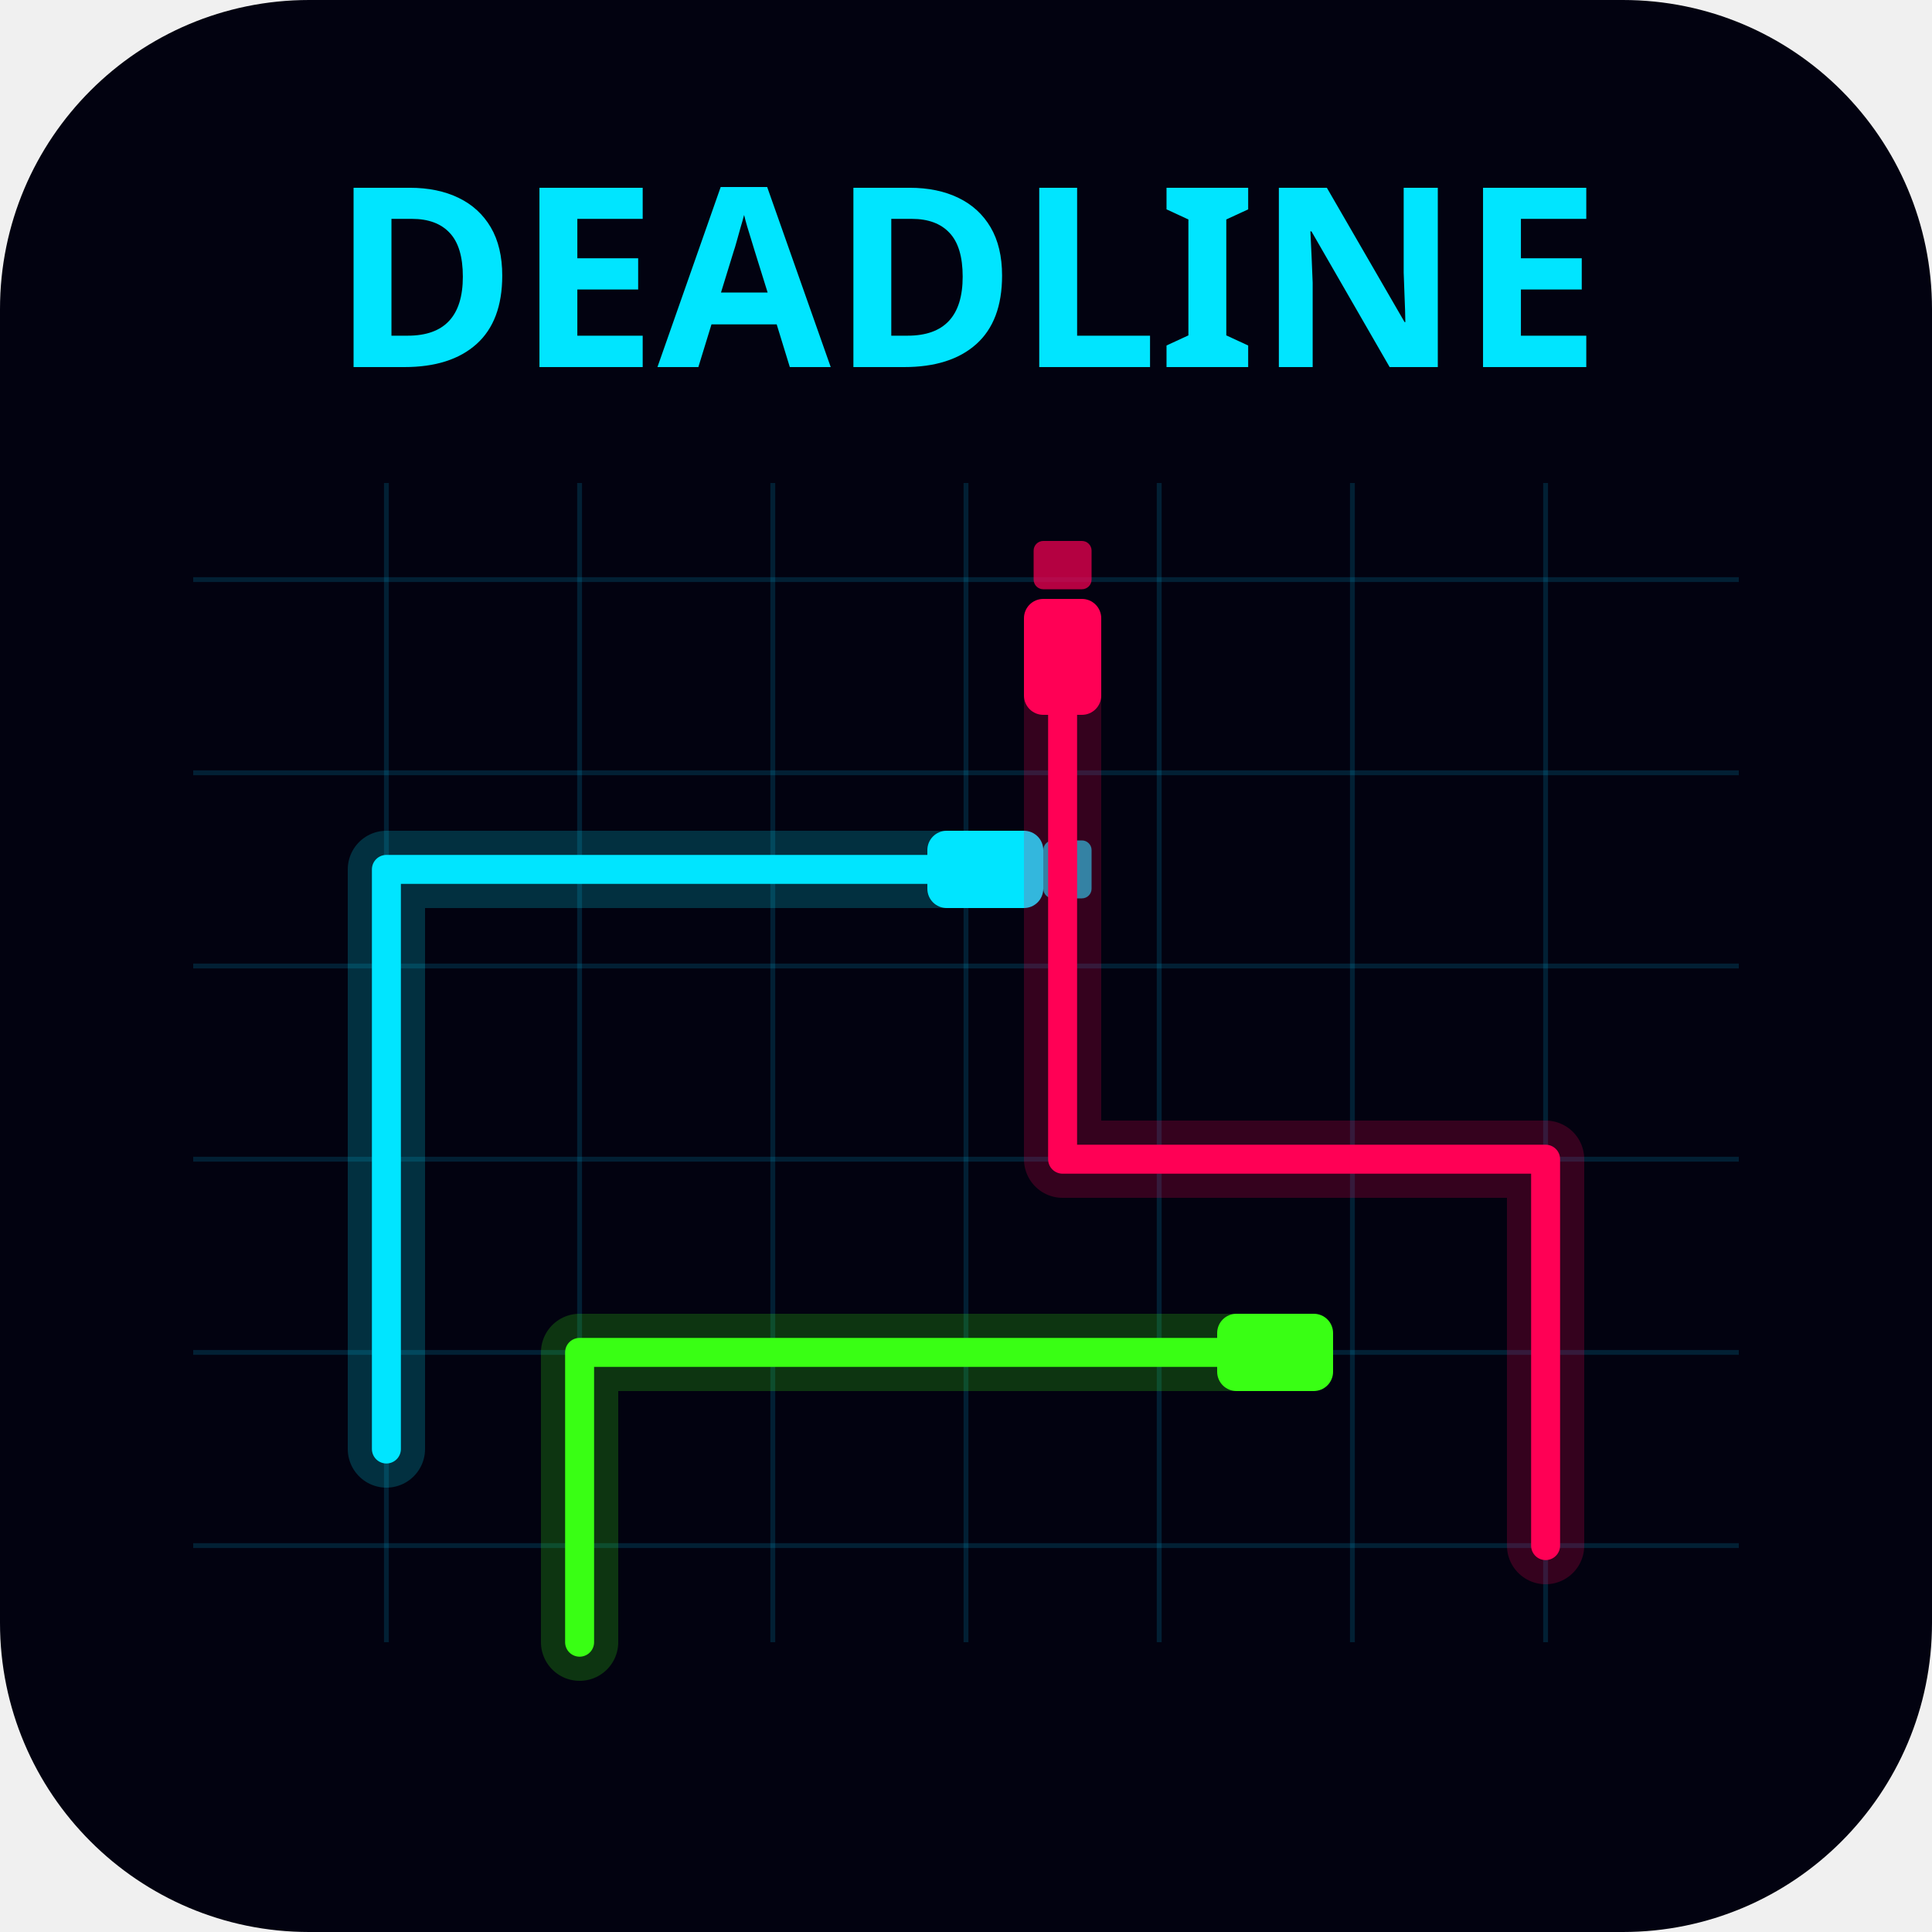
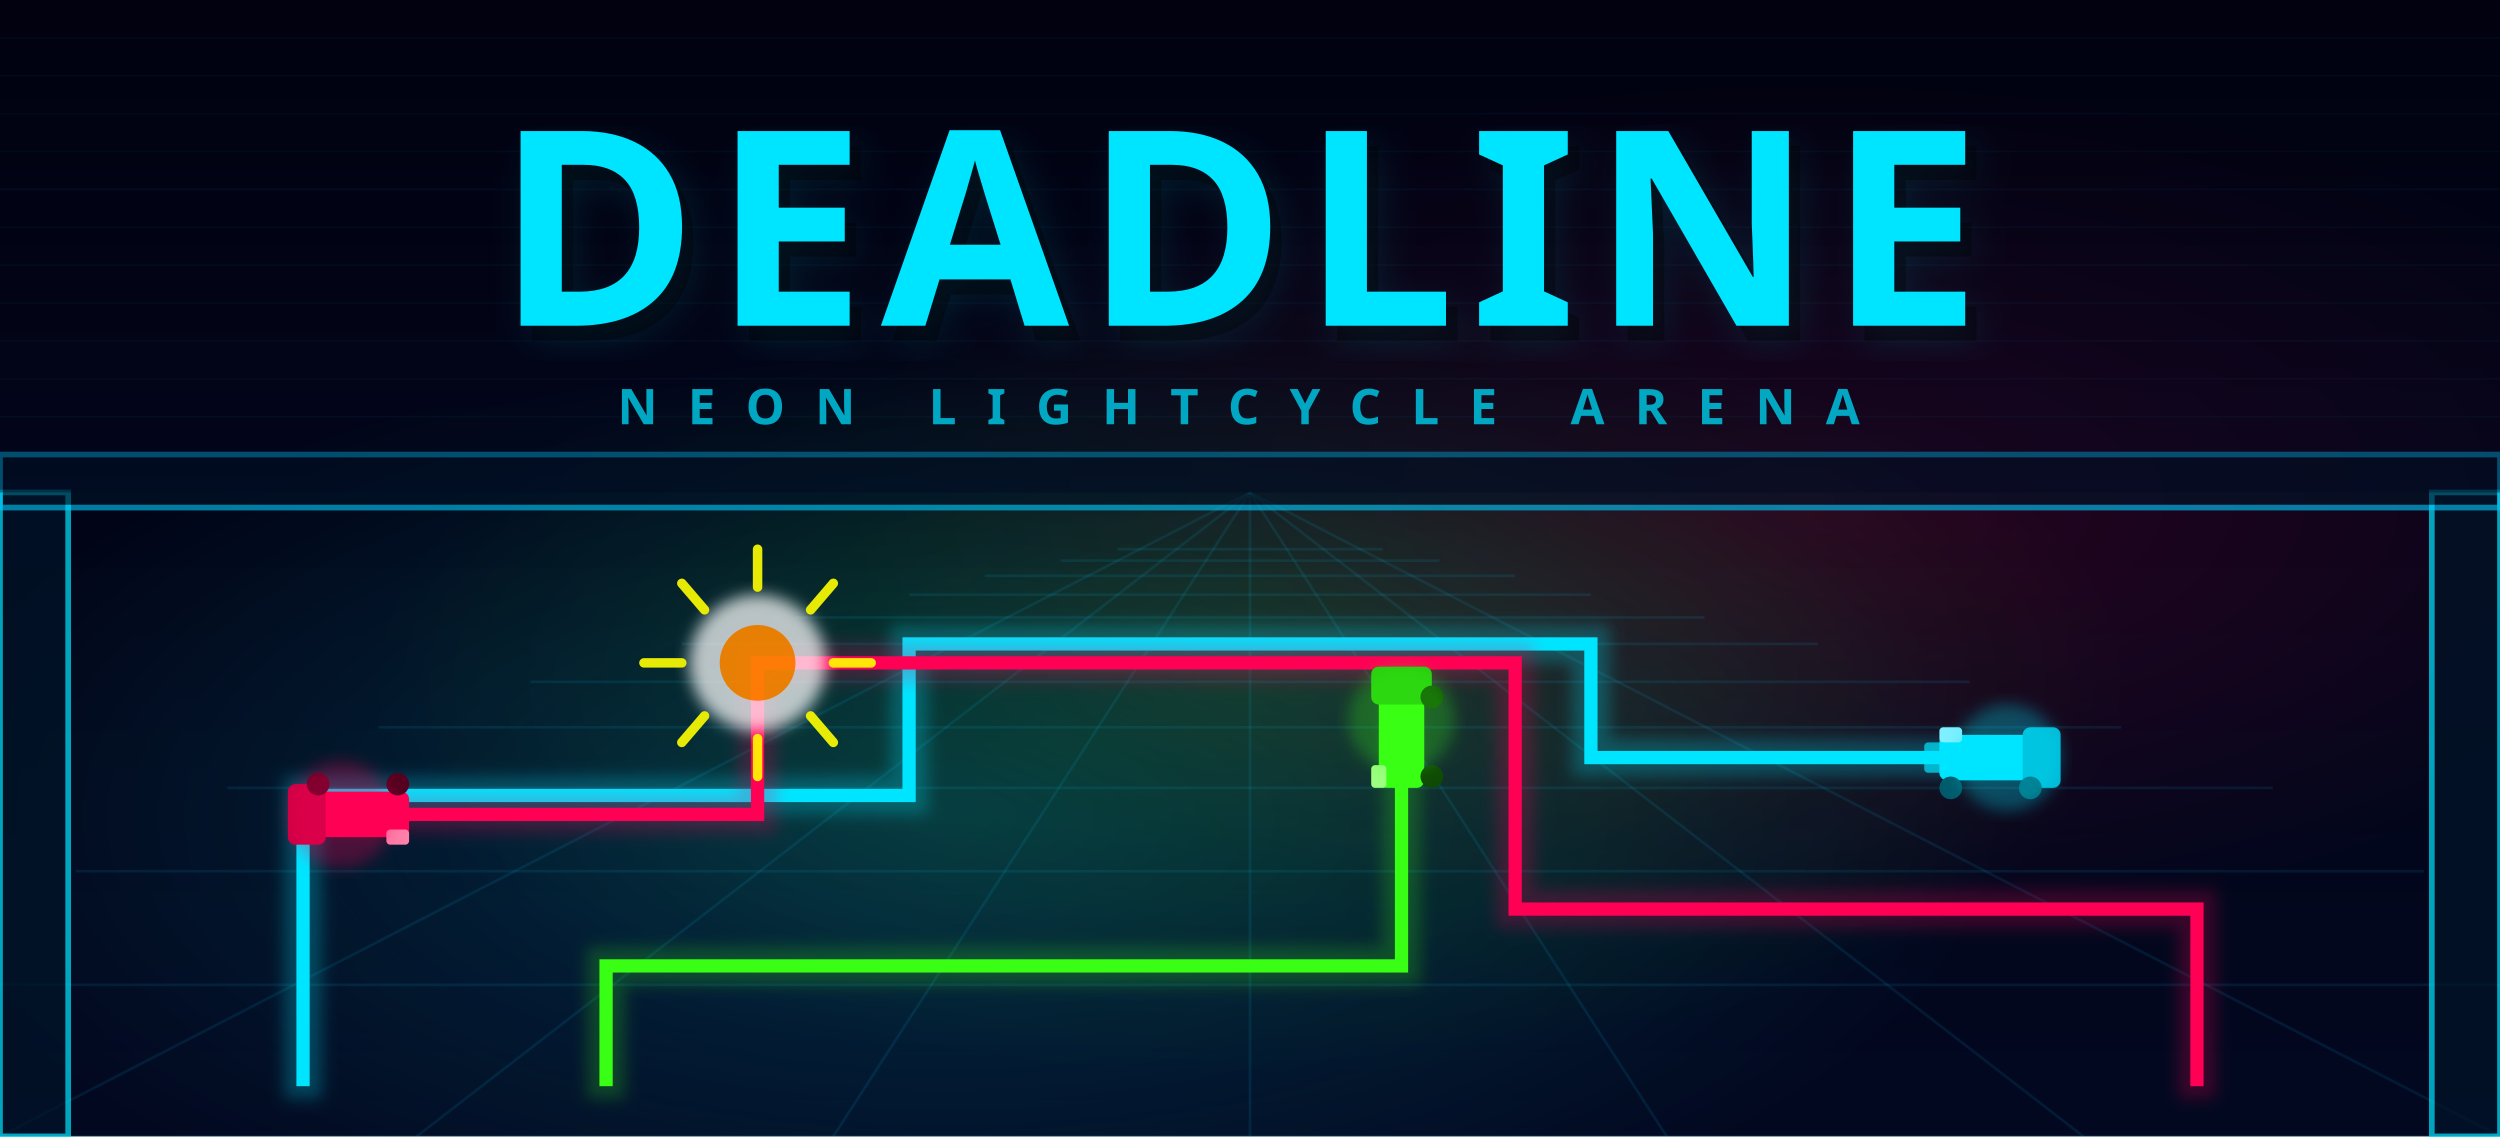
- <svg xmlns="http://www.w3.org/2000/svg" viewBox="0 0 200 200">
-   <rect width="200" height="200" rx="32" fill="#020210" />
-   <g stroke="#00ccff" stroke-opacity="0.15" stroke-width="0.5">
-     <line x1="20" y1="60" x2="180" y2="60" />
-     <line x1="20" y1="80" x2="180" y2="80" />
-     <line x1="20" y1="100" x2="180" y2="100" />
-     <line x1="20" y1="120" x2="180" y2="120" />
-     <line x1="20" y1="140" x2="180" y2="140" />
-     <line x1="20" y1="160" x2="180" y2="160" />
-     <line x1="40" y1="50" x2="40" y2="170" />
-     <line x1="60" y1="50" x2="60" y2="170" />
-     <line x1="80" y1="50" x2="80" y2="170" />
-     <line x1="100" y1="50" x2="100" y2="170" />
-     <line x1="120" y1="50" x2="120" y2="170" />
-     <line x1="140" y1="50" x2="140" y2="170" />
-     <line x1="160" y1="50" x2="160" y2="170" />
+ <svg xmlns="http://www.w3.org/2000/svg" viewBox="0 0 660 300">
+   <defs>
+     <linearGradient id="dbg" x1="0" y1="0" x2="0" y2="1">
+       <stop offset="0" stop-color="#01010f" />
+       <stop offset="1" stop-color="#020820" />
+     </linearGradient>
+     <radialGradient id="dglow1" cx="0.38" cy="0.72" r="0.42">
+       <stop offset="0" stop-color="#00e5ff" stop-opacity="0.18" />
+       <stop offset="1" stop-color="#00e5ff" stop-opacity="0" />
+     </radialGradient>
+     <radialGradient id="dglow2" cx="0.72" cy="0.44" r="0.38">
+       <stop offset="0" stop-color="#ff0055" stop-opacity="0.16" />
+       <stop offset="1" stop-color="#ff0055" stop-opacity="0" />
+     </radialGradient>
+     <radialGradient id="dglow3" cx="0.5" cy="0.6" r="0.35">
+       <stop offset="0" stop-color="#39ff14" stop-opacity="0.14" />
+       <stop offset="1" stop-color="#39ff14" stop-opacity="0" />
+     </radialGradient>
+     <filter id="dfb">
+       <feGaussianBlur stdDeviation="5" />
+     </filter>
+     <filter id="dfs">
+       <feGaussianBlur stdDeviation="2" />
+     </filter>
+   </defs>
+   <rect width="660" height="300" fill="url(#dbg)" />
+   <rect width="660" height="300" fill="url(#dglow1)" />
+   <rect width="660" height="300" fill="url(#dglow2)" />
+   <rect width="660" height="300" fill="url(#dglow3)" />
+   <g stroke="#00ccff" stroke-opacity="0.1" stroke-width="0.7">
+     <line x1="0" y1="300" x2="660" y2="300" />
+     <line x1="0" y1="260" x2="660" y2="260" />
+     <line x1="20" y1="230" x2="640" y2="230" />
+     <line x1="60" y1="208" x2="600" y2="208" />
+     <line x1="100" y1="192" x2="560" y2="192" />
+     <line x1="140" y1="180" x2="520" y2="180" />
+     <line x1="180" y1="170" x2="480" y2="170" />
+     <line x1="210" y1="163" x2="450" y2="163" />
+     <line x1="240" y1="157" x2="420" y2="157" />
+     <line x1="260" y1="152" x2="400" y2="152" />
+     <line x1="280" y1="148" x2="380" y2="148" />
+     <line x1="295" y1="145" x2="365" y2="145" />
+     <line x1="330" y1="130" x2="0" y2="300" />
+     <line x1="330" y1="130" x2="110" y2="300" />
+     <line x1="330" y1="130" x2="220" y2="300" />
+     <line x1="330" y1="130" x2="330" y2="300" />
+     <line x1="330" y1="130" x2="440" y2="300" />
+     <line x1="330" y1="130" x2="550" y2="300" />
+     <line x1="330" y1="130" x2="660" y2="300" />
  </g>
-   <path d="M40 150 L40 90 L100 90" fill="none" stroke="#00e5ff" stroke-width="3" stroke-linecap="round" stroke-linejoin="round" />
-   <path d="M40 150 L40 90 L100 90" fill="none" stroke="#00e5ff" stroke-width="8" stroke-linecap="round" stroke-linejoin="round" opacity="0.2" />
-   <rect x="96" y="86" width="12" height="8" rx="2" fill="#00e5ff" />
-   <rect x="108" y="87" width="5" height="6" rx="1" fill="#00e5ff" opacity="0.7" />
-   <path d="M160 160 L160 120 L110 120 L110 70" fill="none" stroke="#ff0055" stroke-width="3" stroke-linecap="round" stroke-linejoin="round" />
-   <path d="M160 160 L160 120 L110 120 L110 70" fill="none" stroke="#ff0055" stroke-width="8" stroke-linecap="round" stroke-linejoin="round" opacity="0.2" />
-   <rect x="106" y="62" width="8" height="12" rx="2" fill="#ff0055" />
-   <rect x="107" y="56" width="6" height="5" rx="1" fill="#ff0055" opacity="0.7" />
-   <path d="M60 170 L60 140 L130 140" fill="none" stroke="#39ff14" stroke-width="3" stroke-linecap="round" stroke-linejoin="round" />
-   <path d="M60 170 L60 140 L130 140" fill="none" stroke="#39ff14" stroke-width="8" stroke-linecap="round" stroke-linejoin="round" opacity="0.2" />
-   <rect x="126" y="136" width="12" height="8" rx="2" fill="#39ff14" />
-   <text x="100" y="38" text-anchor="middle" font-family="sans-serif" font-weight="900" font-size="26" fill="#00e5ff">DEADLINE</text>
+   <rect x="0" y="130" width="18" height="170" fill="#001428" stroke="#00e5ff" stroke-width="1.5" opacity="0.7" />
+   <rect x="642" y="130" width="18" height="170" fill="#001428" stroke="#00e5ff" stroke-width="1.5" opacity="0.7" />
+   <rect x="0" y="120" width="660" height="14" fill="#001428" stroke="#00ccff" stroke-width="1.5" opacity="0.6" />
+   <path d="M 80 285 L 80 210 L 240 210 L 240 170 L 420 170 L 420 200 L 530 200" fill="none" stroke="#00e5ff" stroke-width="10" stroke-linecap="square" stroke-linejoin="miter" opacity="0.25" filter="url(#dfs)" />
+   <path d="M 80 285 L 80 210 L 240 210 L 240 170 L 420 170 L 420 200 L 530 200" fill="none" stroke="#00e5ff" stroke-width="3.5" stroke-linecap="square" stroke-linejoin="miter" />
+   <g transform="translate(530 200)">
+     <rect x="-18" y="-6" width="24" height="12" rx="2" fill="#00e5ff" />
+     <rect x="4" y="-8" width="10" height="16" rx="2" fill="#00b8d4" />
+     <rect x="-18" y="-8" width="6" height="4" rx="1" fill="#80f0ff" />
+     <rect x="-22" y="-4" width="6" height="8" rx="1" fill="#00e5ff" opacity="0.7" />
+     <circle cx="-15" cy="8" r="3" fill="#005a6b" />
+     <circle cx="6" cy="8" r="3" fill="#005a6b" />
+   </g>
+   <circle cx="530" cy="200" r="14" fill="#00e5ff" opacity="0.3" filter="url(#dfs)" />
+   <path d="M 580 285 L 580 240 L 400 240 L 400 175 L 200 175 L 200 215 L 90 215" fill="none" stroke="#ff0055" stroke-width="10" stroke-linecap="square" stroke-linejoin="miter" opacity="0.22" filter="url(#dfs)" />
+   <path d="M 580 285 L 580 240 L 400 240 L 400 175 L 200 175 L 200 215 L 90 215" fill="none" stroke="#ff0055" stroke-width="3.5" stroke-linecap="square" stroke-linejoin="miter" />
+   <g transform="translate(90 215) rotate(180)">
+     <rect x="-18" y="-6" width="24" height="12" rx="2" fill="#ff0055" />
+     <rect x="4" y="-8" width="10" height="16" rx="2" fill="#cc0044" />
+     <rect x="-18" y="-8" width="6" height="4" rx="1" fill="#ff80aa" />
+     <circle cx="-15" cy="8" r="3" fill="#550020" />
+     <circle cx="6" cy="8" r="3" fill="#550020" />
+   </g>
+   <circle cx="90" cy="215" r="14" fill="#ff0055" opacity="0.28" filter="url(#dfs)" />
+   <path d="M 160 285 L 160 255 L 370 255 L 370 190" fill="none" stroke="#39ff14" stroke-width="10" stroke-linecap="square" stroke-linejoin="miter" opacity="0.2" filter="url(#dfs)" />
+   <path d="M 160 285 L 160 255 L 370 255 L 370 190" fill="none" stroke="#39ff14" stroke-width="3.5" stroke-linecap="square" stroke-linejoin="miter" />
+   <g transform="translate(370 190) rotate(-90)">
+     <rect x="-18" y="-6" width="24" height="12" rx="2" fill="#39ff14" />
+     <rect x="4" y="-8" width="10" height="16" rx="2" fill="#28cc0e" />
+     <rect x="-18" y="-8" width="6" height="4" rx="1" fill="#9cff80" />
+     <circle cx="-15" cy="8" r="3" fill="#0f4a04" />
+     <circle cx="6" cy="8" r="3" fill="#0f4a04" />
+   </g>
+   <circle cx="370" cy="190" r="14" fill="#39ff14" opacity="0.25" filter="url(#dfs)" />
+   <g transform="translate(200 175)" opacity="0.9">
+     <circle r="18" fill="#fff" opacity="0.8" filter="url(#dfs)" />
+     <circle r="10" fill="#ff8800" />
+     <g stroke="#ffff00" stroke-width="2.5" stroke-linecap="round">
+       <line x1="0" y1="-20" x2="0" y2="-30" />
+       <line x1="14" y1="-14" x2="20" y2="-21" />
+       <line x1="20" y1="0" x2="30" y2="0" />
+       <line x1="14" y1="14" x2="20" y2="21" />
+       <line x1="0" y1="20" x2="0" y2="30" />
+       <line x1="-14" y1="14" x2="-20" y2="21" />
+       <line x1="-20" y1="0" x2="-30" y2="0" />
+       <line x1="-14" y1="-14" x2="-20" y2="-21" />
+     </g>
+   </g>
+   <rect x="0" y="0" width="660" height="130" fill="url(#dbg)" opacity="0.4" />
+   <g stroke="#00ccff" stroke-width="0.4" opacity="0.04">
+     <line x1="0" y1="10" x2="660" y2="10" />
+     <line x1="0" y1="20" x2="660" y2="20" />
+     <line x1="0" y1="30" x2="660" y2="30" />
+     <line x1="0" y1="40" x2="660" y2="40" />
+     <line x1="0" y1="50" x2="660" y2="50" />
+     <line x1="0" y1="60" x2="660" y2="60" />
+     <line x1="0" y1="70" x2="660" y2="70" />
+     <line x1="0" y1="80" x2="660" y2="80" />
+     <line x1="0" y1="90" x2="660" y2="90" />
+     <line x1="0" y1="100" x2="660" y2="100" />
+     <line x1="0" y1="110" x2="660" y2="110" />
+   </g>
+   <g font-family="'Arial Black','Segoe UI Black',Impact,sans-serif" font-weight="900" text-anchor="middle">
+     <text x="330" y="90" font-size="72" letter-spacing="4" fill="#00e5ff" opacity="0.12" filter="url(#dfb)">DEADLINE</text>
+     <text x="330" y="90" font-size="72" letter-spacing="4" fill="#000" opacity="0.35">DEADLINE</text>
+     <text x="327" y="86" font-size="72" letter-spacing="4" fill="#00e5ff">DEADLINE</text>
+     <text x="327" y="112" font-size="13" letter-spacing="8" fill="#00b8d4" opacity="0.9">NEON LIGHTCYCLE ARENA</text>
+   </g>
</svg>
